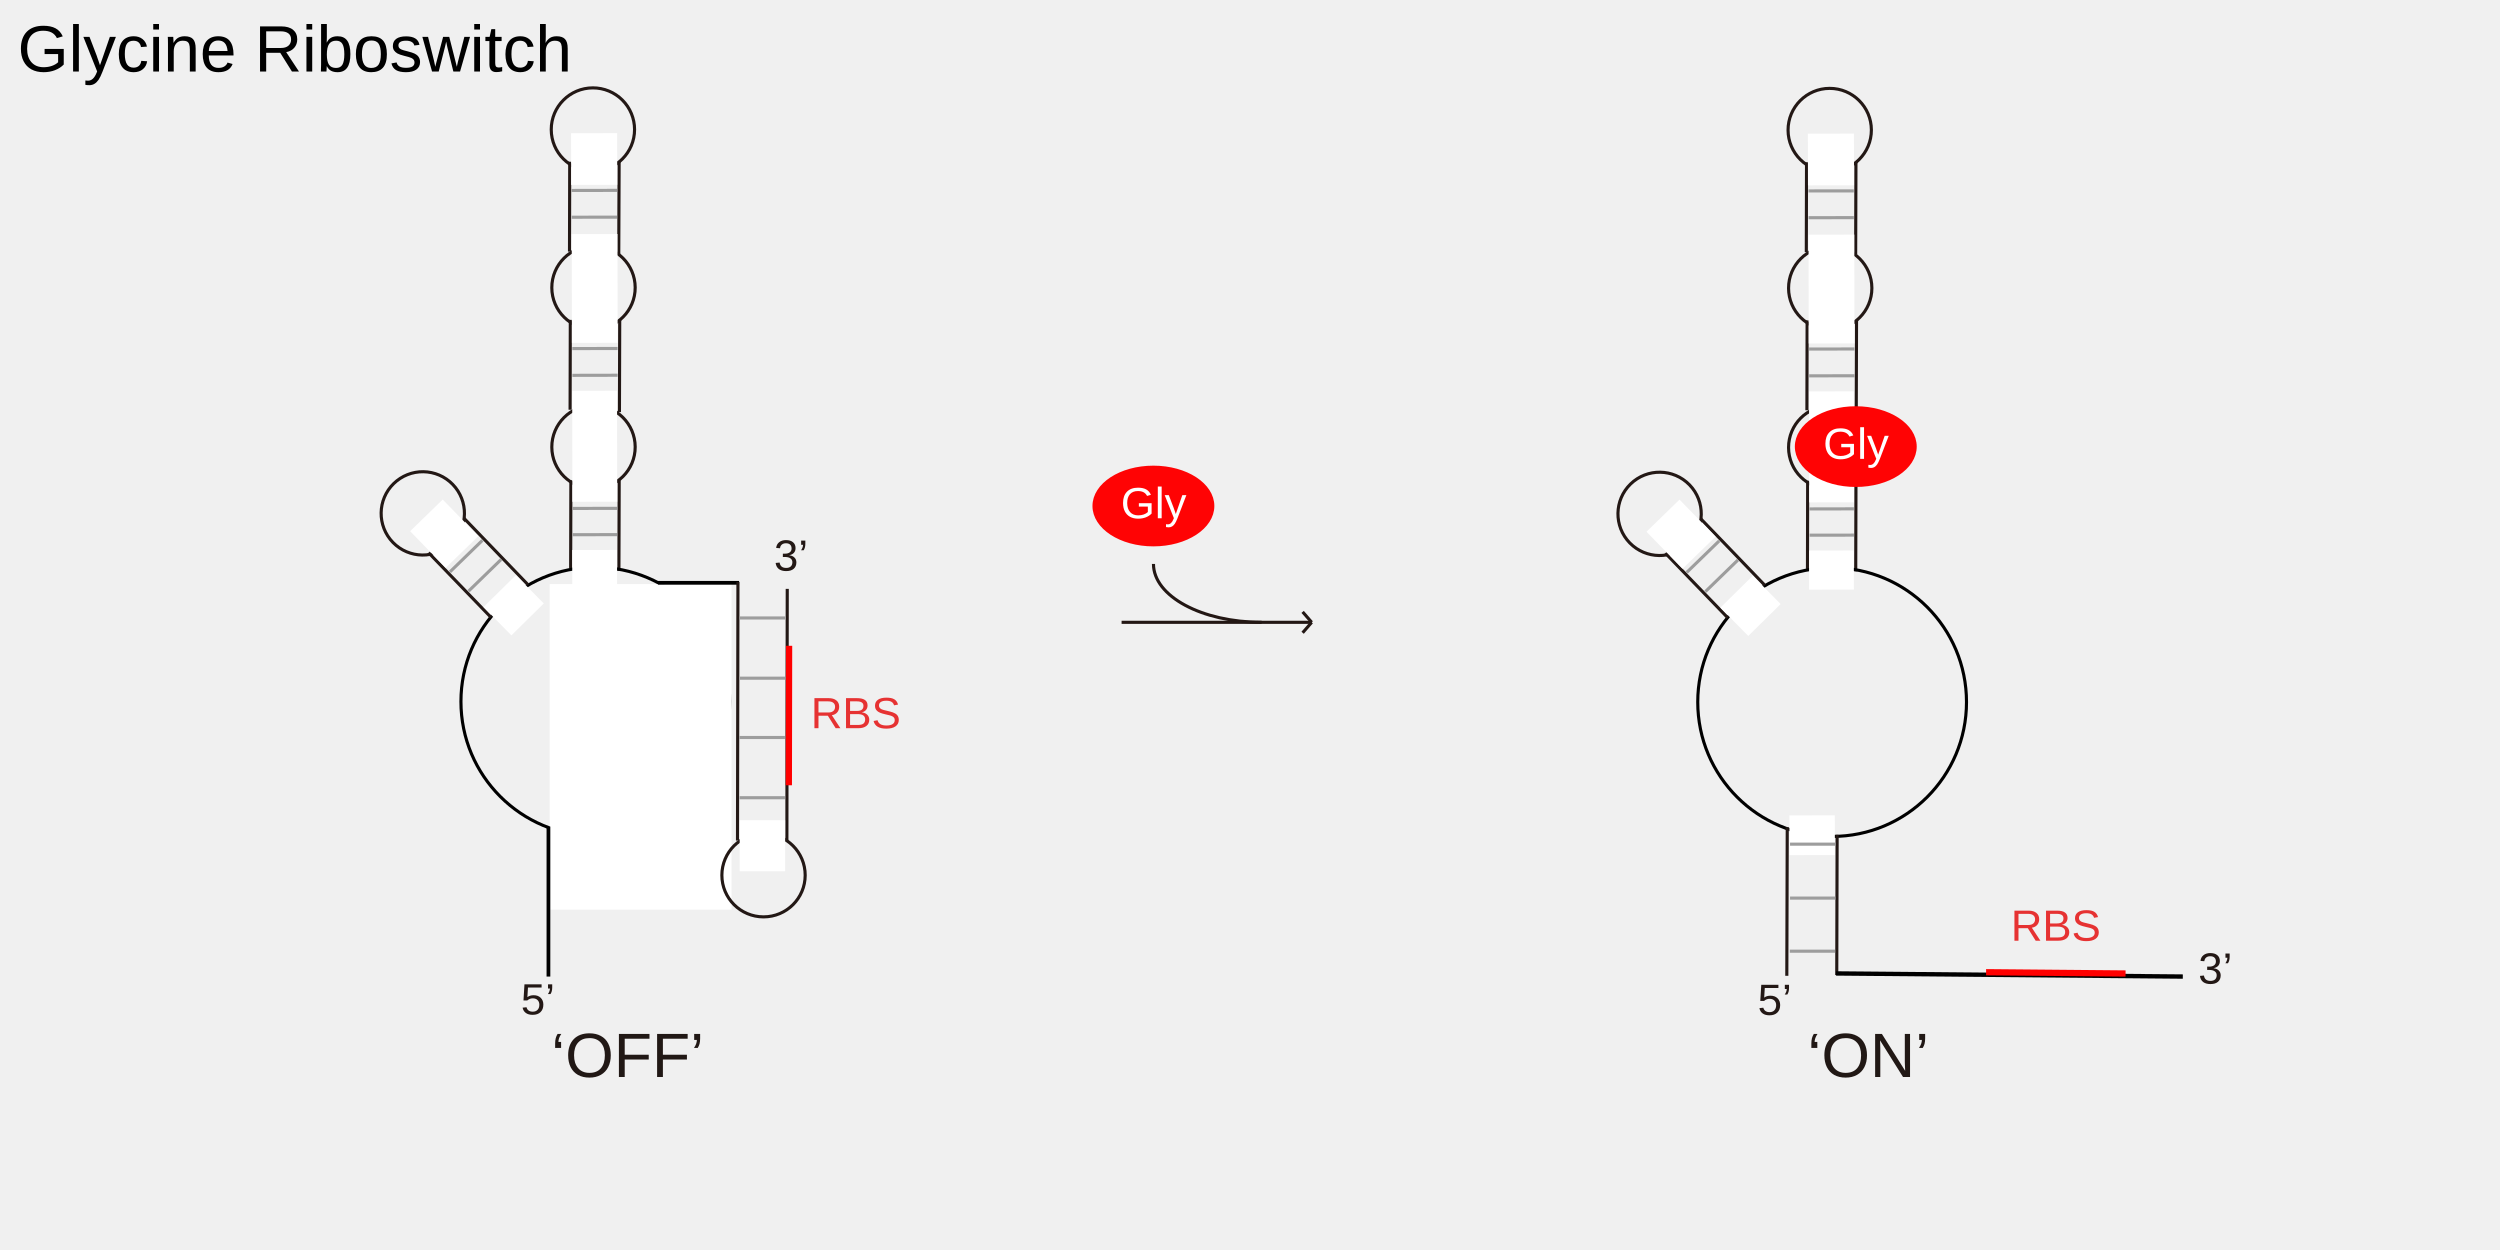
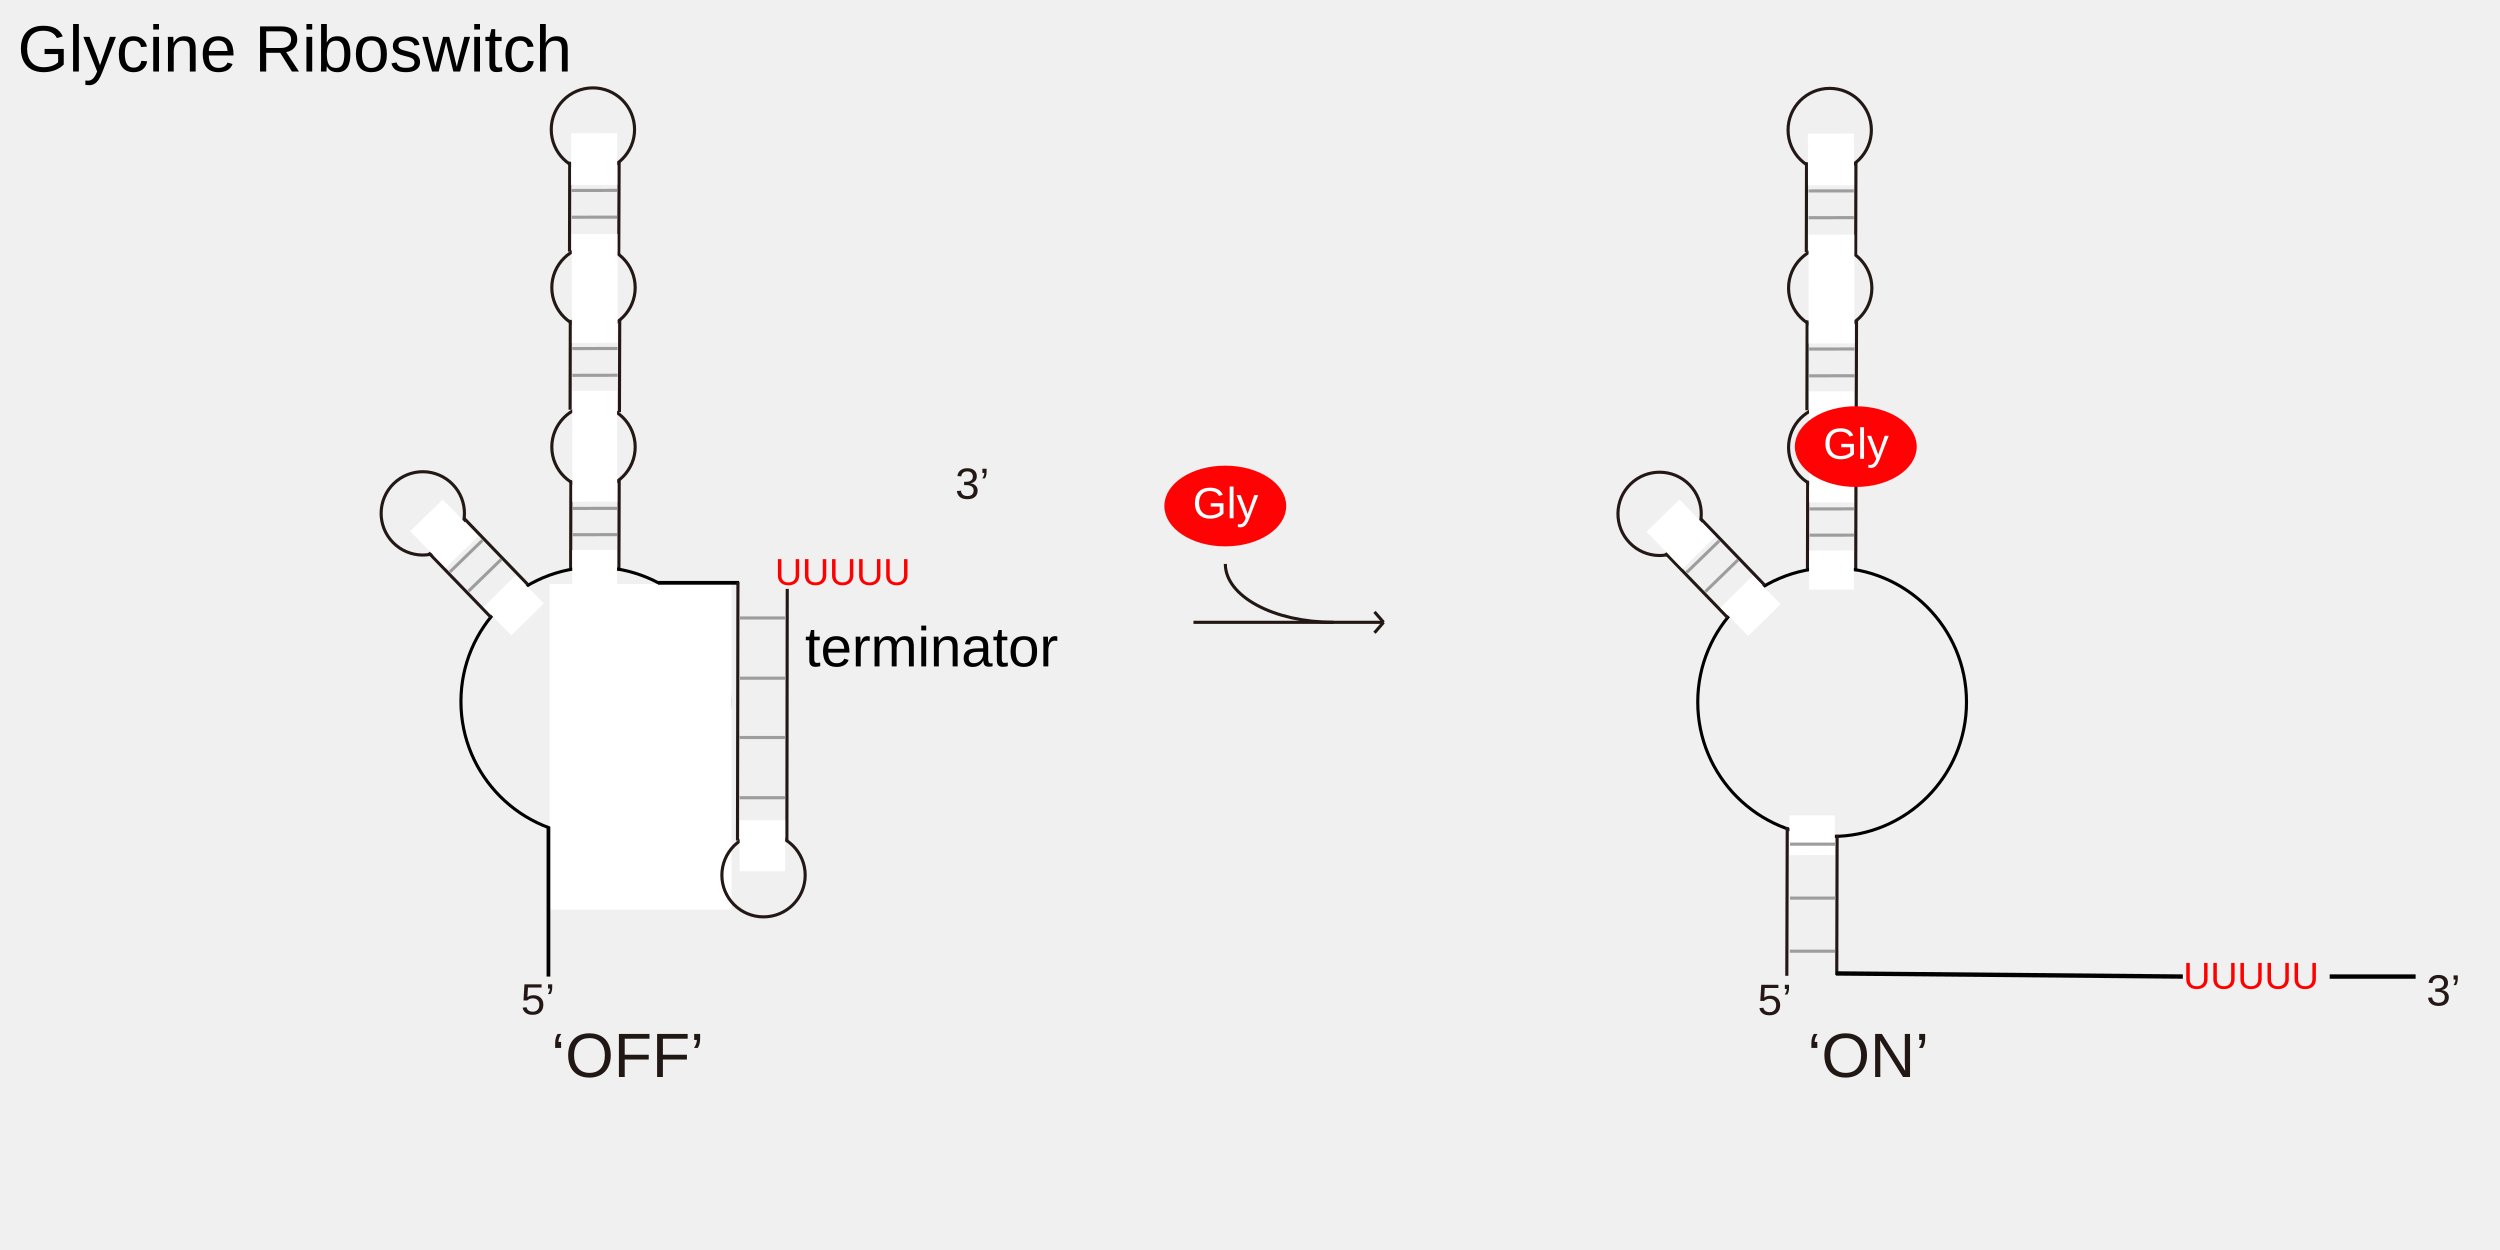
<svg xmlns="http://www.w3.org/2000/svg" id="图层_1" data-name="图层 1" viewBox="0 0 800 400">
  <defs>
-     <style>.cls-1,.cls-11,.cls-13,.cls-16,.cls-2,.cls-6,.cls-8{fill:none;}.cls-1{stroke:#9d9d9d;}.cls-2{stroke:#231815;}.cls-15,.cls-3,.cls-4,.cls-5,.cls-7{fill:#fff;}.cls-3,.cls-4,.cls-5,.cls-7{stroke:#fff;}.cls-11,.cls-3{stroke-width:1.4px;}.cls-4{stroke-width:1.3px;}.cls-11,.cls-6,.cls-8{stroke:#000;}.cls-7,.cls-8{stroke-width:1.2px;}.cls-15,.cls-17,.cls-9{font-size:14px;}.cls-9{fill:#231815;}.cls-15,.cls-17,.cls-18,.cls-19,.cls-9{font-family:ArialMT, Arial;}.cls-10{letter-spacing:-0.04em;}.cls-12{fill:#231714;}.cls-12,.cls-13{stroke:#231714;}.cls-12,.cls-13,.cls-14{stroke-miterlimit:10;}.cls-14{fill:#ff0304;stroke:#ff0304;}.cls-16{stroke:red;stroke-width:2px;}.cls-17{fill:#e63232;}.cls-18{font-size:20px;fill:#211815;}.cls-19{font-size:21px;}</style>
+     <style>.cls-1,.cls-11,.cls-13,.cls-2,.cls-6,.cls-8{fill:none;}.cls-1{stroke:#9d9d9d;}.cls-2{stroke:#231815;}.cls-15,.cls-3,.cls-4,.cls-5,.cls-7{fill:#fff;}.cls-3,.cls-4,.cls-5,.cls-7{stroke:#fff;}.cls-11,.cls-3{stroke-width:1.4px;}.cls-4{stroke-width:1.3px;}.cls-11,.cls-6,.cls-8{stroke:#000;}.cls-7,.cls-8{stroke-width:1.2px;}.cls-15,.cls-9{font-size:14px;}.cls-9{fill:#231815;}.cls-15,.cls-16,.cls-17,.cls-18,.cls-19,.cls-9{font-family:ArialMT, Arial;}.cls-10{letter-spacing:-0.04em;}.cls-12{fill:#231714;}.cls-12,.cls-13{stroke:#231714;}.cls-12,.cls-13,.cls-14{stroke-miterlimit:10;}.cls-14{fill:#ff0304;stroke:#ff0304;}.cls-16{font-size:20px;fill:#211815;}.cls-17{font-size:21px;}.cls-18{font-size:12px;fill:red;}.cls-19{font-size:18px;}</style>
  </defs>
  <line class="cls-1" x1="182.95" y1="60.95" x2="197.44" y2="60.92" />
  <line class="cls-1" x1="182.96" y1="69.51" x2="197.45" y2="69.49" />
  <path class="cls-2" d="M182.31,51.76q0,14.39-.07,28.76" />
  <path class="cls-2" d="M198.12,51.73,198,81.28" />
  <path class="cls-2" d="M203.06,41.43a13.33,13.33,0,1,1-13.35-13.31A13.32,13.32,0,0,1,203.06,41.43Z" />
  <rect class="cls-3" x="183.46" y="43.32" width="13.34" height="15.14" transform="translate(-0.09 0.33) rotate(-0.1)" />
  <line class="cls-1" x1="183.14" y1="111.54" x2="197.63" y2="111.52" />
  <line class="cls-1" x1="183.16" y1="120.11" x2="197.64" y2="120.08" />
  <path class="cls-2" d="M182.5,102.36q0,14.39-.07,28.76" />
  <path class="cls-2" d="M198.31,102.33l-.09,29.55" />
  <path class="cls-2" d="M203.26,92a13.34,13.34,0,1,1-13.36-13.3A13.35,13.35,0,0,1,203.26,92Z" />
  <rect class="cls-4" x="183.64" y="75.54" width="13.34" height="33.51" transform="translate(-0.15 0.31) rotate(-0.09)" />
  <line class="cls-1" x1="183.3" y1="162.7" x2="197.47" y2="162.67" />
  <line class="cls-1" x1="183.31" y1="171.11" x2="197.48" y2="171.08" />
  <path class="cls-2" d="M182.68,153.69q0,14.1-.07,28.22" />
  <path class="cls-2" d="M198.14,153.66l-.09,29" />
  <path class="cls-2" d="M203.26,143a13.34,13.34,0,1,1-13.36-13.3A13.35,13.35,0,0,1,203.26,143Z" />
  <rect class="cls-5" x="183.64" y="125.54" width="13.34" height="34.51" transform="translate(-0.23 0.31) rotate(-0.09)" />
  <circle class="cls-6" cx="190.5" cy="224.5" r="43" />
  <rect class="cls-5" x="183.62" y="176.49" width="13.34" height="11.51" transform="translate(-0.32 0.34) rotate(-0.1)" />
  <line class="cls-1" x1="143.98" y1="183.01" x2="154.37" y2="172.91" />
  <line class="cls-1" x1="149.95" y1="189.15" x2="160.34" y2="179.05" />
  <path class="cls-2" d="M137.13,176.85l20,20.71" />
  <path class="cls-2" d="M148.47,165.83l20.5,21.3" />
  <path class="cls-2" d="M144.86,155a13.33,13.33,0,1,1-18.86-.27A13.32,13.32,0,0,1,144.86,155Z" />
  <rect class="cls-7" x="135.48" y="163.21" width="13.34" height="15.14" transform="translate(-78.81 147.33) rotate(-44.17)" />
  <rect class="cls-7" x="157.7" y="187.91" width="13.34" height="11.51" transform="translate(-88.64 171.07) rotate(-44.57)" />
  <rect class="cls-7" x="153.5" y="210.5" width="103" height="57" transform="translate(-34 444) rotate(-90)" />
  <line class="cls-8" x1="210.5" y1="186.5" x2="236.5" y2="186.5" />
  <line class="cls-1" x1="251.18" y1="255.27" x2="236.69" y2="255.27" />
  <line class="cls-1" x1="251.18" y1="236" x2="236.69" y2="236" />
  <path class="cls-2" d="M251.8,269l.12-80.57" />
  <path class="cls-2" d="M236,269q.07-41.4.14-82.79" />
  <path class="cls-2" d="M231,280.06a13.33,13.33,0,1,1,13.33,13.34A13.33,13.33,0,0,1,231,280.06Z" />
  <rect class="cls-7" x="237.3" y="263.06" width="13.34" height="15.14" />
  <line class="cls-8" x1="175.5" y1="264.5" x2="175.5" y2="312.5" />
  <text class="cls-9" transform="translate(166.67 324.61)">5<tspan class="cls-10" x="7.79" y="0">’</tspan>
  </text>
-   <text class="cls-9" transform="translate(247.67 182.61)">3<tspan class="cls-10" x="7.79" y="0">’</tspan>
+   <text class="cls-9" transform="translate(305.67 159.61)">3<tspan class="cls-10" x="7.79" y="0">’</tspan>
  </text>
  <line class="cls-1" x1="578.72" y1="61.1" x2="593.22" y2="61.08" />
  <line class="cls-1" x1="578.74" y1="69.67" x2="593.23" y2="69.64" />
  <path class="cls-2" d="M578.09,51.92q0,14.38-.07,28.76" />
  <path class="cls-2" d="M593.9,51.89l-.09,29.55" />
  <path class="cls-2" d="M598.84,41.58a13.33,13.33,0,1,1-13.35-13.3A13.34,13.34,0,0,1,598.84,41.58Z" />
  <rect class="cls-3" x="579.24" y="43.47" width="13.34" height="15.14" transform="translate(-0.09 1.02) rotate(-0.1)" />
  <line class="cls-1" x1="578.91" y1="111.7" x2="593.41" y2="111.67" />
  <line class="cls-1" x1="578.93" y1="120.27" x2="593.42" y2="120.24" />
  <path class="cls-2" d="M578.28,102.52q0,14.37-.07,28.76" />
  <path class="cls-2" d="M594.09,102.49,594,132" />
  <path class="cls-2" d="M599,92.18a13.33,13.33,0,1,1-13.35-13.31A13.33,13.33,0,0,1,599,92.18Z" />
  <rect class="cls-4" x="579.42" y="75.7" width="13.34" height="33.51" transform="translate(-0.15 0.96) rotate(-0.09)" />
  <line class="cls-1" x1="579.07" y1="162.86" x2="593.25" y2="162.83" />
  <line class="cls-1" x1="579.09" y1="171.26" x2="593.26" y2="171.24" />
  <path class="cls-2" d="M578.45,153.84l-.06,28.23" />
  <path class="cls-2" d="M593.91,153.81q0,14.5-.08,29" />
  <path class="cls-2" d="M599,143.18a13.33,13.33,0,1,1-13.35-13.31A13.33,13.33,0,0,1,599,143.18Z" />
  <rect class="cls-5" x="579.42" y="125.7" width="13.34" height="34.51" transform="translate(-0.23 0.96) rotate(-0.09)" />
  <circle class="cls-6" cx="586.28" cy="224.66" r="43" />
  <rect class="cls-5" x="579.4" y="176.65" width="13.34" height="11.51" transform="translate(-0.32 1.04) rotate(-0.1)" />
  <line class="cls-1" x1="539.76" y1="183.16" x2="550.15" y2="173.07" />
  <line class="cls-1" x1="545.73" y1="189.31" x2="556.12" y2="179.21" />
  <path class="cls-2" d="M532.91,177l20,20.71" />
  <path class="cls-2" d="M544.25,166l20.49,21.29" />
  <path class="cls-2" d="M540.64,155.15a13.33,13.33,0,1,1-18.86-.27A13.34,13.34,0,0,1,540.64,155.15Z" />
  <rect class="cls-3" x="531.25" y="163.37" width="13.34" height="15.14" transform="translate(32.98 423.15) rotate(-44.17)" />
  <rect class="cls-7" x="553.47" y="188.07" width="13.34" height="11.51" transform="translate(25.1 448.89) rotate(-44.57)" />
  <text class="cls-9" transform="translate(562.45 324.76)">5<tspan class="cls-10" x="7.79" y="0">’</tspan>
  </text>
-   <text class="cls-9" transform="translate(703.45 314.76)">3<tspan class="cls-10" x="7.79" y="0">’</tspan>
+   <text class="cls-9" transform="translate(776.45 321.76)">3<tspan class="cls-10" x="7.79" y="0">’</tspan>
  </text>
  <path class="cls-2" d="M587.76,312l.12-44.87" />
  <path class="cls-2" d="M571.78,312.25q.08-23.75.14-47.5" />
  <rect class="cls-7" x="573.22" y="261.5" width="13.34" height="11.51" transform="translate(-0.47 1.03) rotate(-0.1)" />
  <line class="cls-11" x1="587.5" y1="311.5" x2="698.5" y2="312.5" />
  <line class="cls-1" x1="251.26" y1="217.02" x2="236.76" y2="217.02" />
  <line class="cls-1" x1="251.25" y1="197.75" x2="236.76" y2="197.75" />
-   <line class="cls-12" x1="358.91" y1="199.14" x2="419.74" y2="199.14" />
-   <line class="cls-13" x1="416.84" y1="202.49" x2="419.74" y2="199.14" />
-   <line class="cls-13" x1="416.84" y1="195.8" x2="419.74" y2="199.14" />
-   <path class="cls-13" d="M369.11,180.46c0,10.33,15.48,18.68,34.61,18.68" />
-   <path class="cls-14" d="M388.09,161.92c0,6.86-8.5,12.42-19,12.42s-19-5.56-19-12.42,8.5-12.41,19-12.41S388.09,155.07,388.09,161.92Z" />
-   <text class="cls-15" transform="translate(358.67 165.84)">Gly</text>
+   <line class="cls-12" x1="381.91" y1="199.14" x2="442.74" y2="199.14" />
+   <line class="cls-13" x1="439.84" y1="202.49" x2="442.74" y2="199.14" />
+   <line class="cls-13" x1="439.84" y1="195.8" x2="442.74" y2="199.14" />
+   <path class="cls-13" d="M392.11,180.46c0,10.33,15.48,18.68,34.61,18.68" />
+   <path class="cls-14" d="M411.09,161.92c0,6.86-8.5,12.42-19,12.42s-19-5.56-19-12.42,8.5-12.41,19-12.41S411.09,155.07,411.09,161.92Z" />
+   <text class="cls-15" transform="translate(381.67 165.84)">Gly</text>
  <path class="cls-14" d="M612.85,142.91c0,6.86-8.49,12.42-19,12.42s-19-5.56-19-12.42,8.5-12.41,19-12.41S612.85,136.06,612.85,142.91Z" />
  <text class="cls-15" transform="translate(583.43 146.84)">Gly</text>
-   <line class="cls-16" x1="635.55" y1="311.11" x2="680.18" y2="311.52" />
-   <line class="cls-16" x1="252.43" y1="251.29" x2="252.51" y2="206.66" />
-   <text class="cls-17" transform="translate(259.46 233.03)">RBS</text>
-   <text class="cls-17" transform="translate(643.46 301.03)">RBS</text>
-   <text class="cls-18" transform="translate(176.41 344.63)">‘OFF<tspan class="cls-10" x="44.43" y="0">’</tspan>
+   <text class="cls-16" transform="translate(176.41 344.63)">‘OFF<tspan class="cls-10" x="44.43" y="0">’</tspan>
  </text>
-   <text class="cls-18" transform="translate(578.4 344.63)">‘ON<tspan class="cls-10" x="34.44" y="0">’</tspan>
+   <text class="cls-16" transform="translate(578.4 344.63)">‘ON<tspan class="cls-10" x="34.44" y="0">’</tspan>
  </text>
-   <text class="cls-19" transform="translate(5.63 22.9)">Glycine Riboswitch</text>
+   <text class="cls-17" transform="translate(5.63 22.9)">Glycine Riboswitch</text>
  <line class="cls-1" x1="587.23" y1="304.38" x2="572.74" y2="304.38" />
  <line class="cls-1" x1="587.31" y1="287.4" x2="572.81" y2="287.39" />
  <line class="cls-1" x1="587.3" y1="270.13" x2="572.81" y2="270.13" />
+   <text class="cls-18" transform="translate(248 187.17)">UUUUU</text>
+   <text class="cls-18" transform="translate(698.68 316.39)">UUUUU</text>
+   <line class="cls-11" x1="745.5" y1="312.5" x2="773" y2="312.5" />
+   <text class="cls-19" transform="translate(257.6 213.25)">terminator</text>
</svg>
